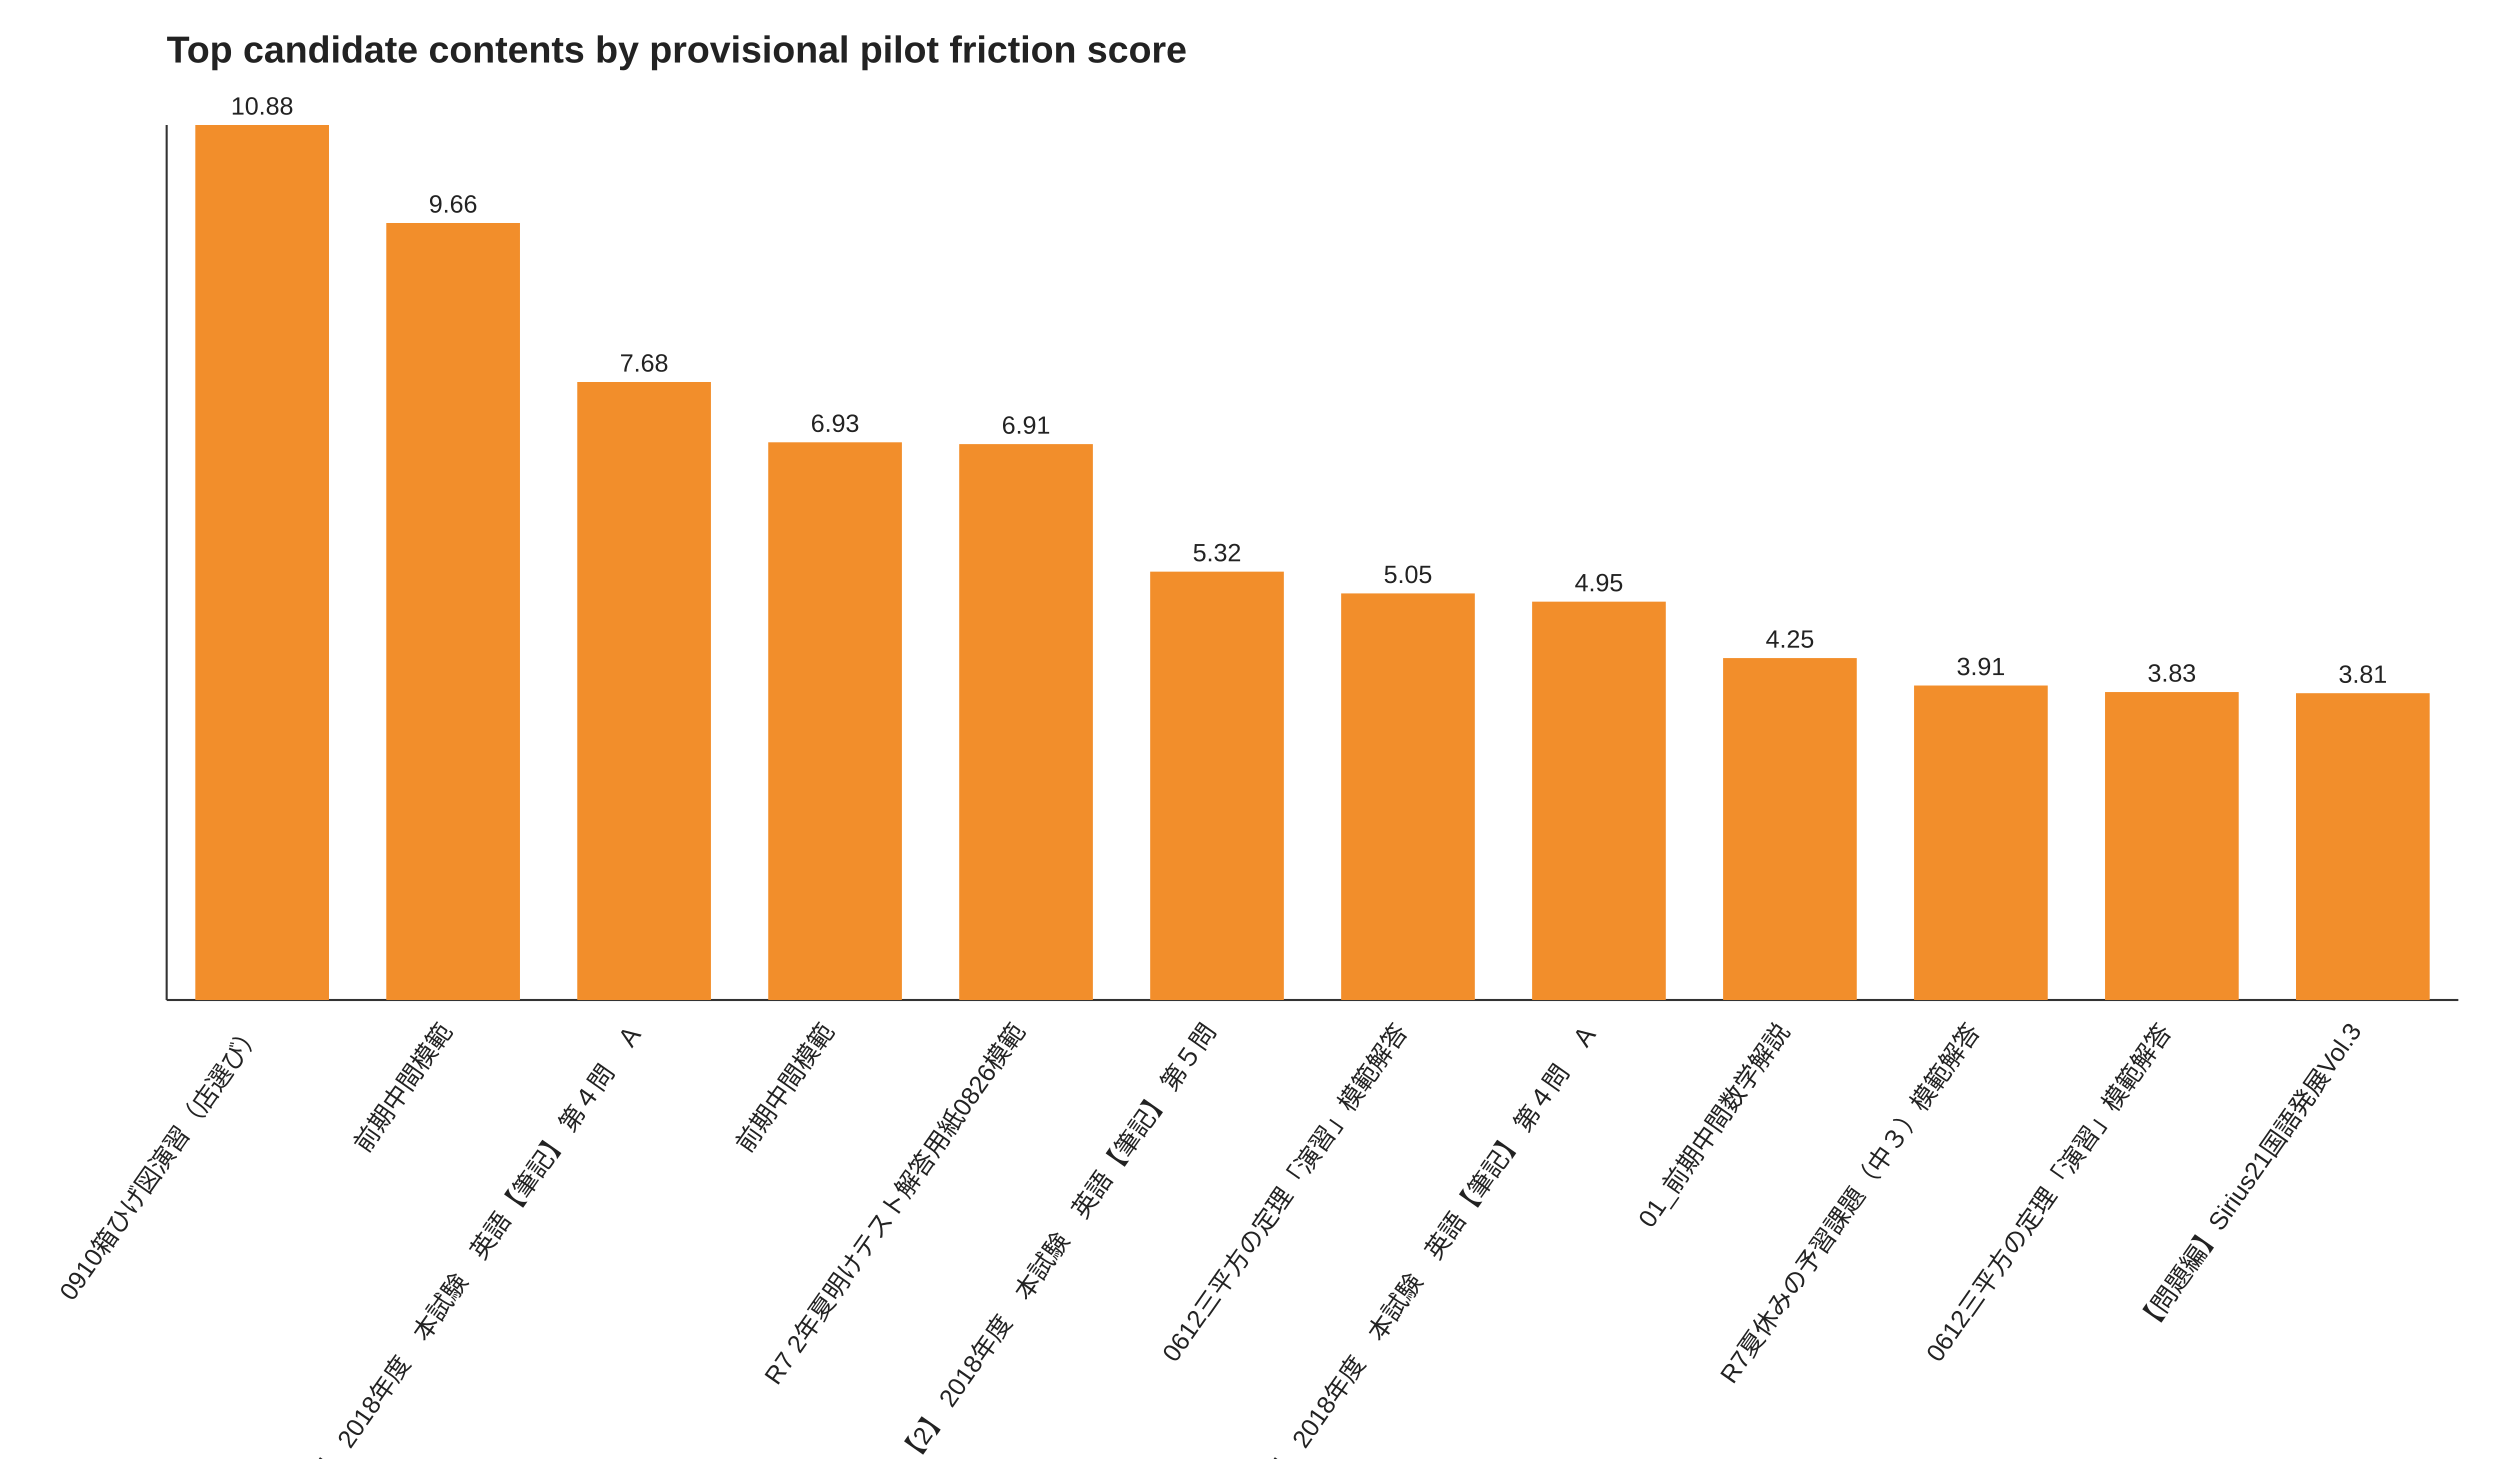
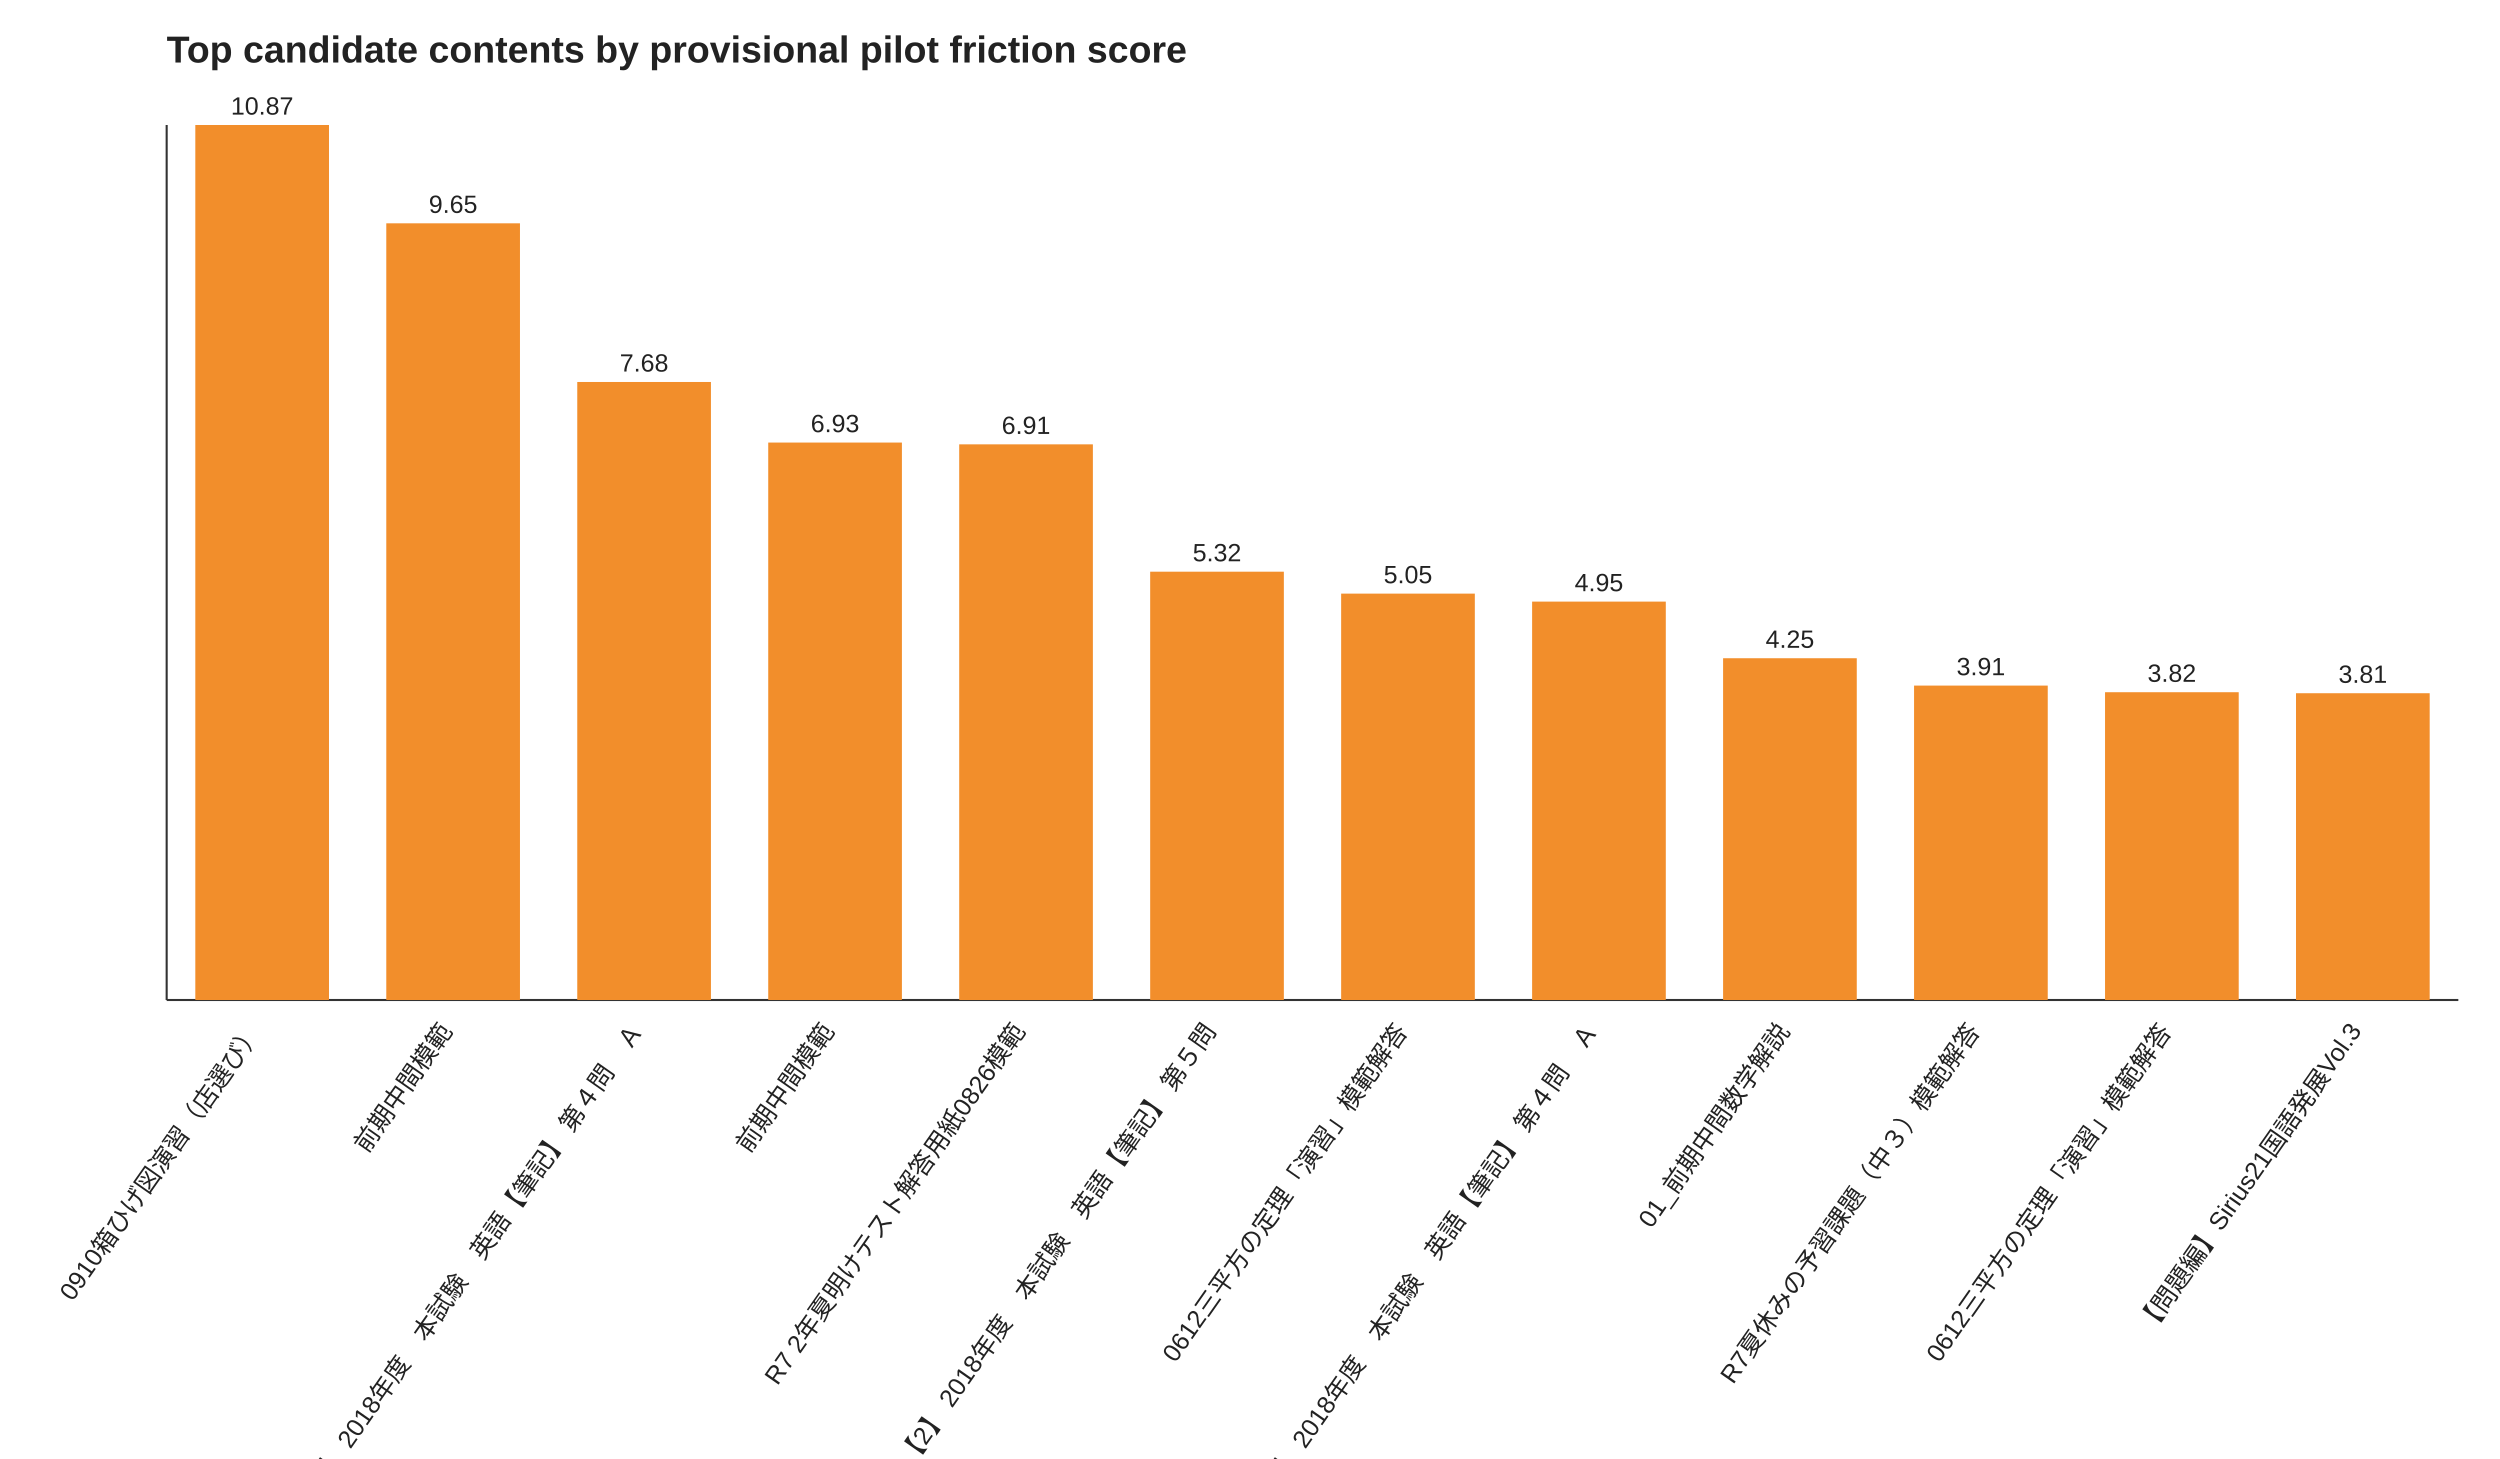
<svg xmlns="http://www.w3.org/2000/svg" width="1200" height="700" viewBox="0 0 1200 700">
  <style>
text { font-family: Arial, sans-serif; fill: #222; }
.small { font-size: 12px; }
.label { font-size: 13px; }
.title { font-size: 18px; font-weight: bold; }
.axis { stroke: #333; stroke-width: 1; }
.grid { stroke: #ddd; stroke-width: 1; }
</style>
  <text x="80" y="30" class="title">Top candidate contents by provisional pilot friction score</text>
  <line x1="80" y1="60" x2="80" y2="480" class="axis" />
  <line x1="80" y1="480" x2="1180" y2="480" class="axis" />
-   <rect x="93.75" y="60.0" width="64.167" height="420.0" fill="#f28e2b" />
+   <rect x="93.75" y="60" width="64.167" height="420" fill="#f28e2b" />
  <text x="125.833" y="495" class="small" text-anchor="end" transform="rotate(-55 125.8333,495)">0910箱ひげ図演習（店選び）</text>
-   <text x="125.833" y="55.0" class="small" text-anchor="middle">10.88</text>
-   <rect x="185.417" y="107.039" width="64.167" height="372.961" fill="#f28e2b" />
+   <text x="125.833" y="55" class="small" text-anchor="middle">10.87</text>
+   <rect x="185.417" y="107.191" width="64.167" height="372.809" fill="#f28e2b" />
  <text x="217.5" y="495" class="small" text-anchor="end" transform="rotate(-55 217.5,495)">前期中間模範</text>
-   <text x="217.5" y="102.039" class="small" text-anchor="middle">9.66</text>
-   <rect x="277.083" y="183.359" width="64.167" height="296.641" fill="#f28e2b" />
+   <text x="217.5" y="102.191" class="small" text-anchor="middle">9.65</text>
+   <rect x="277.083" y="183.35" width="64.167" height="296.65" fill="#f28e2b" />
  <text x="309.167" y="495" class="small" text-anchor="end" transform="rotate(-55 309.1667,495)">【1】 2018年度　本試験　英語【筆記】 第４問　Ａ</text>
-   <text x="309.167" y="178.359" class="small" text-anchor="middle">7.68</text>
-   <rect x="368.75" y="212.303" width="64.167" height="267.697" fill="#f28e2b" />
+   <text x="309.167" y="178.35" class="small" text-anchor="middle">7.68</text>
+   <rect x="368.75" y="212.428" width="64.167" height="267.572" fill="#f28e2b" />
  <text x="400.833" y="495" class="small" text-anchor="end" transform="rotate(-55 400.8333,495)">前期中間模範</text>
-   <text x="400.833" y="207.303" class="small" text-anchor="middle">6.93</text>
-   <rect x="460.417" y="213.172" width="64.167" height="266.828" fill="#f28e2b" />
+   <text x="400.833" y="207.428" class="small" text-anchor="middle">6.93</text>
+   <rect x="460.417" y="213.286" width="64.167" height="266.714" fill="#f28e2b" />
  <text x="492.5" y="495" class="small" text-anchor="end" transform="rotate(-55 492.5,495)">R7 2年夏明けテスト解答用紙0826模範</text>
-   <text x="492.5" y="208.172" class="small" text-anchor="middle">6.91</text>
-   <rect x="552.083" y="274.393" width="64.167" height="205.607" fill="#f28e2b" />
+   <text x="492.5" y="208.286" class="small" text-anchor="middle">6.91</text>
+   <rect x="552.083" y="274.411" width="64.167" height="205.589" fill="#f28e2b" />
  <text x="584.167" y="495" class="small" text-anchor="end" transform="rotate(-55 584.1667,495)">【2】 2018年度　本試験　英語【筆記】 第５問</text>
-   <text x="584.167" y="269.393" class="small" text-anchor="middle">5.32</text>
-   <rect x="643.75" y="284.835" width="64.167" height="195.165" fill="#f28e2b" />
+   <text x="584.167" y="269.411" class="small" text-anchor="middle">5.32</text>
+   <rect x="643.75" y="284.936" width="64.167" height="195.064" fill="#f28e2b" />
  <text x="675.833" y="495" class="small" text-anchor="end" transform="rotate(-55 675.8333,495)">0612三平方の定理「演習」模範解答</text>
-   <text x="675.833" y="279.835" class="small" text-anchor="middle">5.05</text>
-   <rect x="735.417" y="288.795" width="64.167" height="191.205" fill="#f28e2b" />
+   <text x="675.833" y="279.936" class="small" text-anchor="middle">5.05</text>
+   <rect x="735.417" y="288.771" width="64.167" height="191.229" fill="#f28e2b" />
  <text x="767.5" y="495" class="small" text-anchor="end" transform="rotate(-55 767.5,495)">【1冬】 2018年度　本試験　英語【筆記】 第４問　Ａ</text>
-   <text x="767.5" y="283.795" class="small" text-anchor="middle">4.95</text>
-   <rect x="827.083" y="315.876" width="64.167" height="164.124" fill="#f28e2b" />
+   <text x="767.5" y="283.771" class="small" text-anchor="middle">4.95</text>
+   <rect x="827.083" y="315.953" width="64.167" height="164.047" fill="#f28e2b" />
  <text x="859.167" y="495" class="small" text-anchor="end" transform="rotate(-55 859.1667,495)">01_前期中間数学解説</text>
-   <text x="859.167" y="310.876" class="small" text-anchor="middle">4.25</text>
-   <rect x="918.75" y="329.048" width="64.167" height="150.952" fill="#f28e2b" />
+   <text x="859.167" y="310.953" class="small" text-anchor="middle">4.25</text>
+   <rect x="918.75" y="329.082" width="64.167" height="150.918" fill="#f28e2b" />
  <text x="950.833" y="495" class="small" text-anchor="end" transform="rotate(-55 950.8333,495)">R7夏休みの予習課題（中３）模範解答</text>
-   <text x="950.833" y="324.048" class="small" text-anchor="middle">3.91</text>
-   <rect x="1010.417" y="332.183" width="64.167" height="147.817" fill="#f28e2b" />
+   <text x="950.833" y="324.082" class="small" text-anchor="middle">3.91</text>
+   <rect x="1010.417" y="332.264" width="64.167" height="147.736" fill="#f28e2b" />
  <text x="1042.5" y="495" class="small" text-anchor="end" transform="rotate(-55 1042.5,495)">0612三平方の定理「演習」模範解答</text>
-   <text x="1042.5" y="327.183" class="small" text-anchor="middle">3.83</text>
-   <rect x="1102.083" y="332.734" width="64.167" height="147.266" fill="#f28e2b" />
+   <text x="1042.5" y="327.264" class="small" text-anchor="middle">3.82</text>
+   <rect x="1102.083" y="332.746" width="64.167" height="147.254" fill="#f28e2b" />
  <text x="1134.167" y="495" class="small" text-anchor="end" transform="rotate(-55 1134.167,495)">【問題編】Sirius21国語発展Vol.3</text>
-   <text x="1134.167" y="327.734" class="small" text-anchor="middle">3.81</text>
+   <text x="1134.167" y="327.746" class="small" text-anchor="middle">3.81</text>
</svg>
